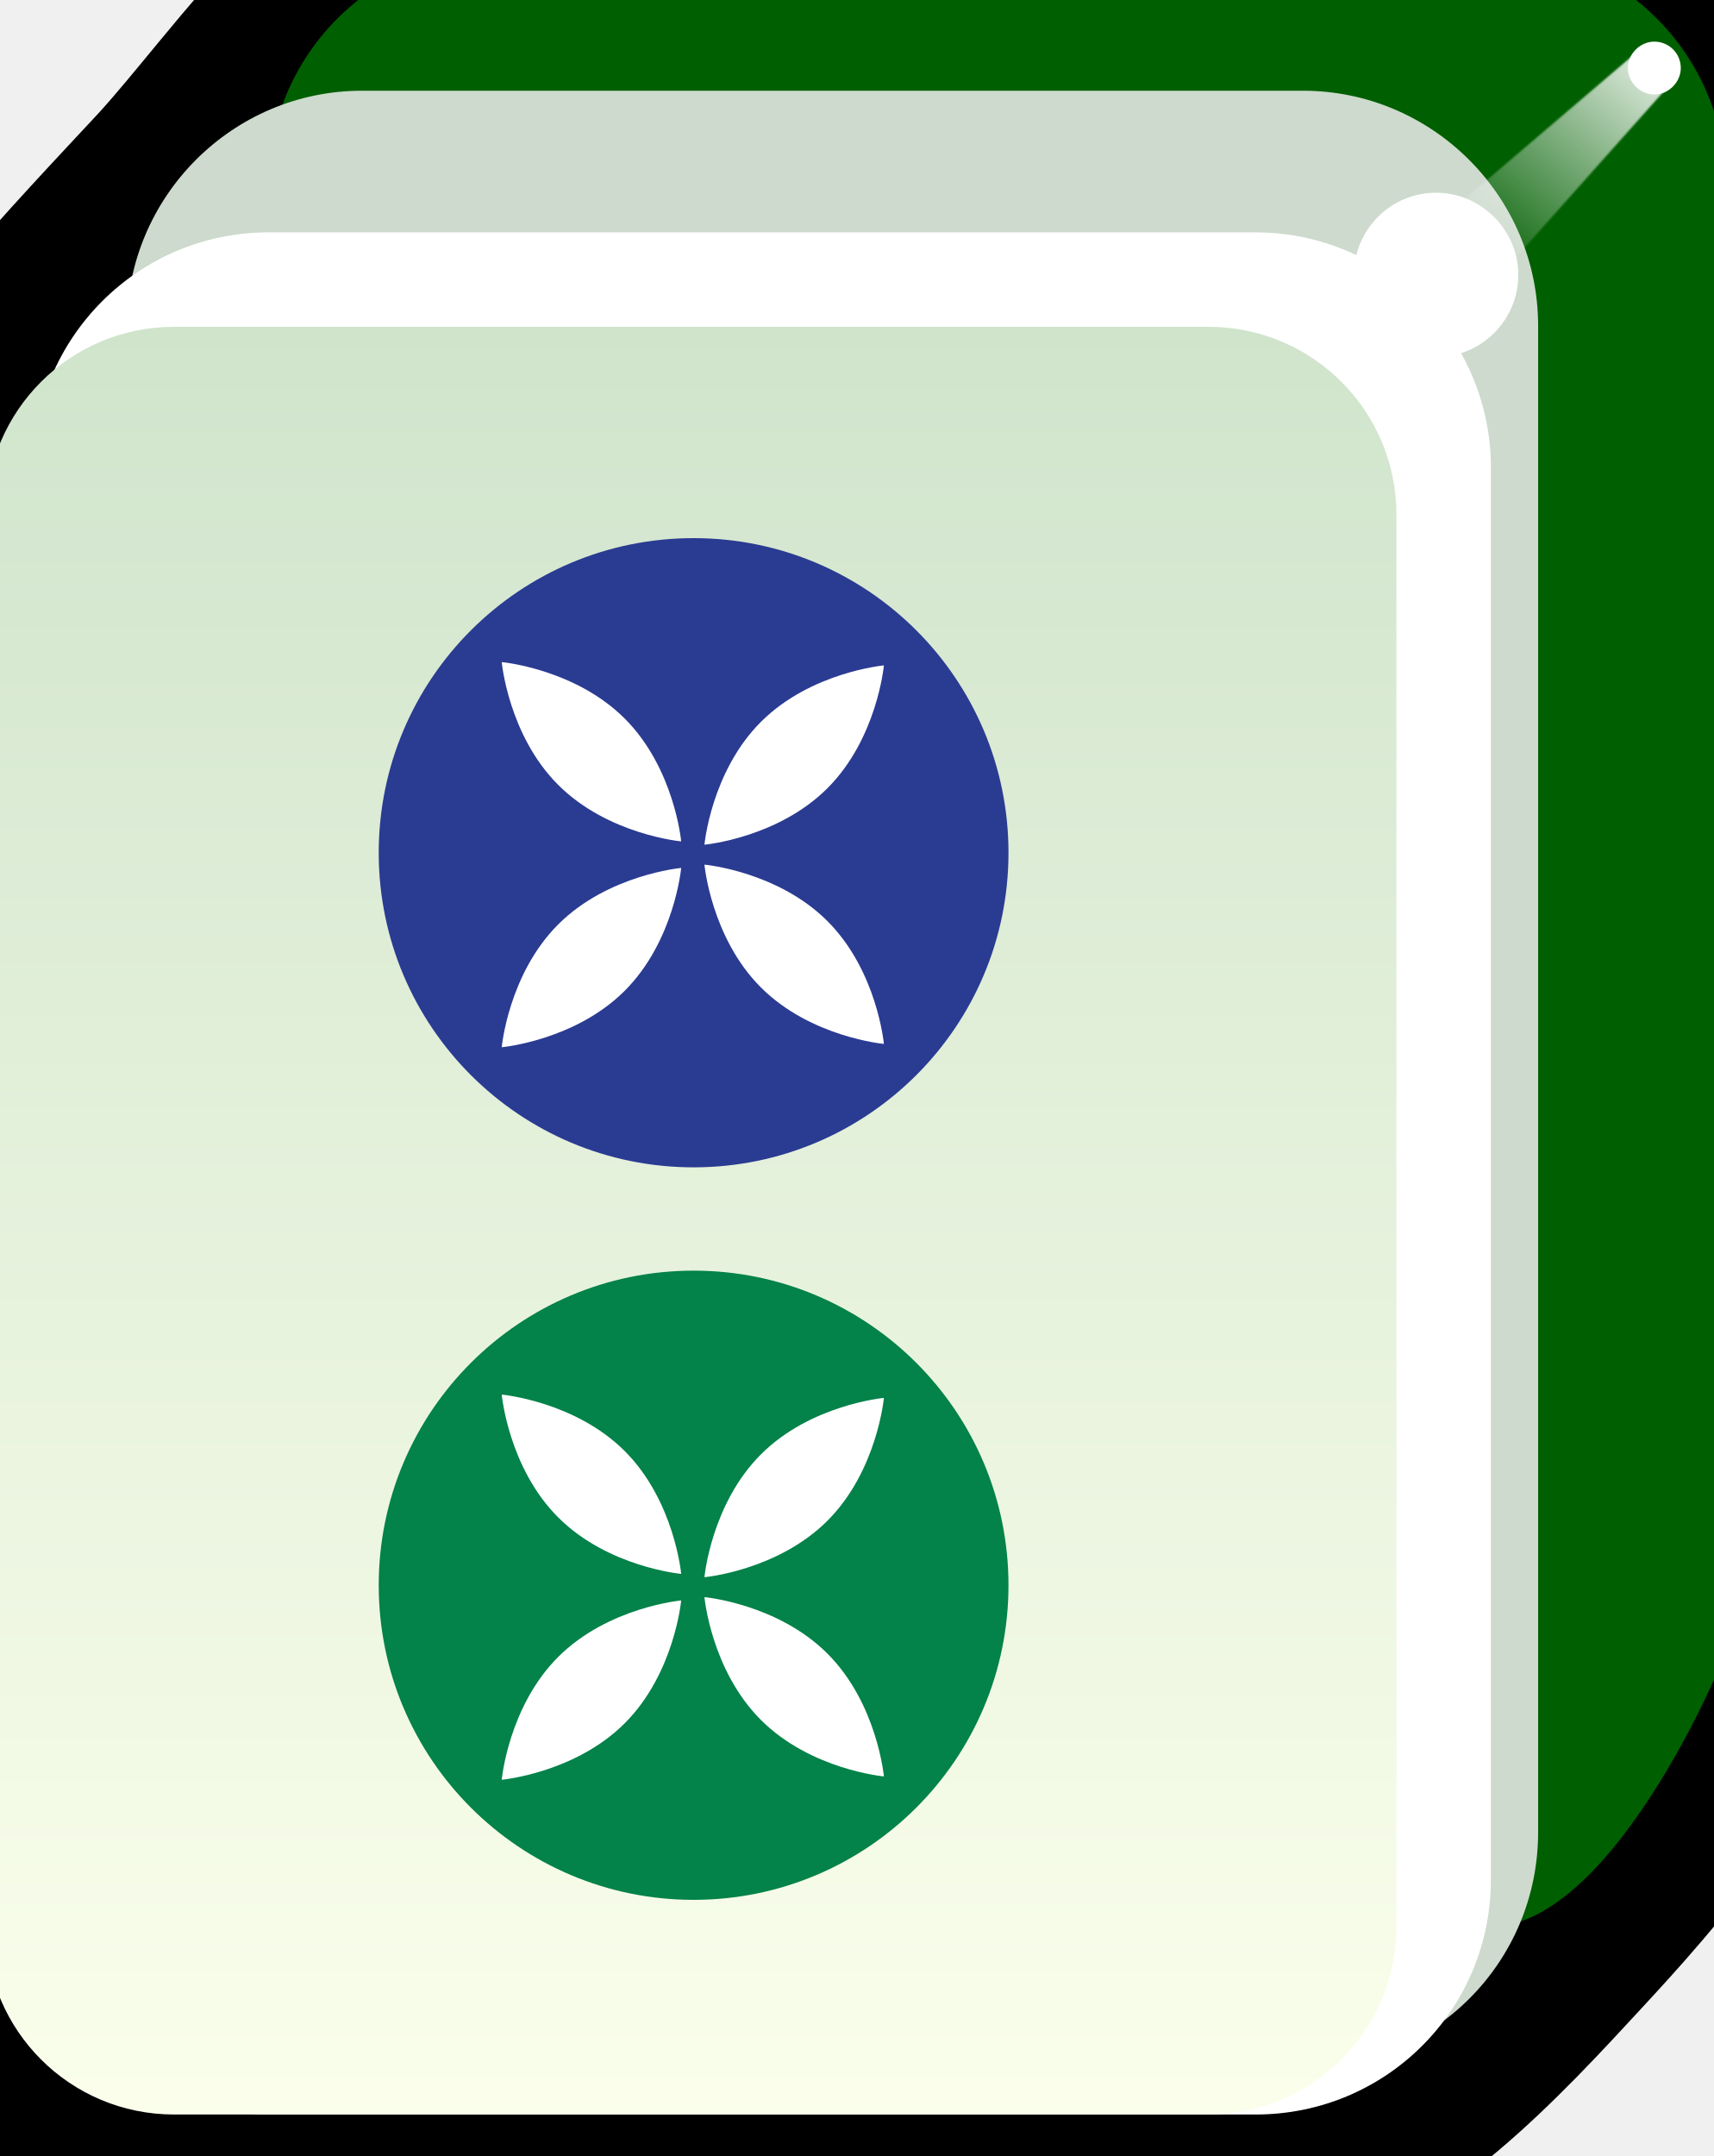
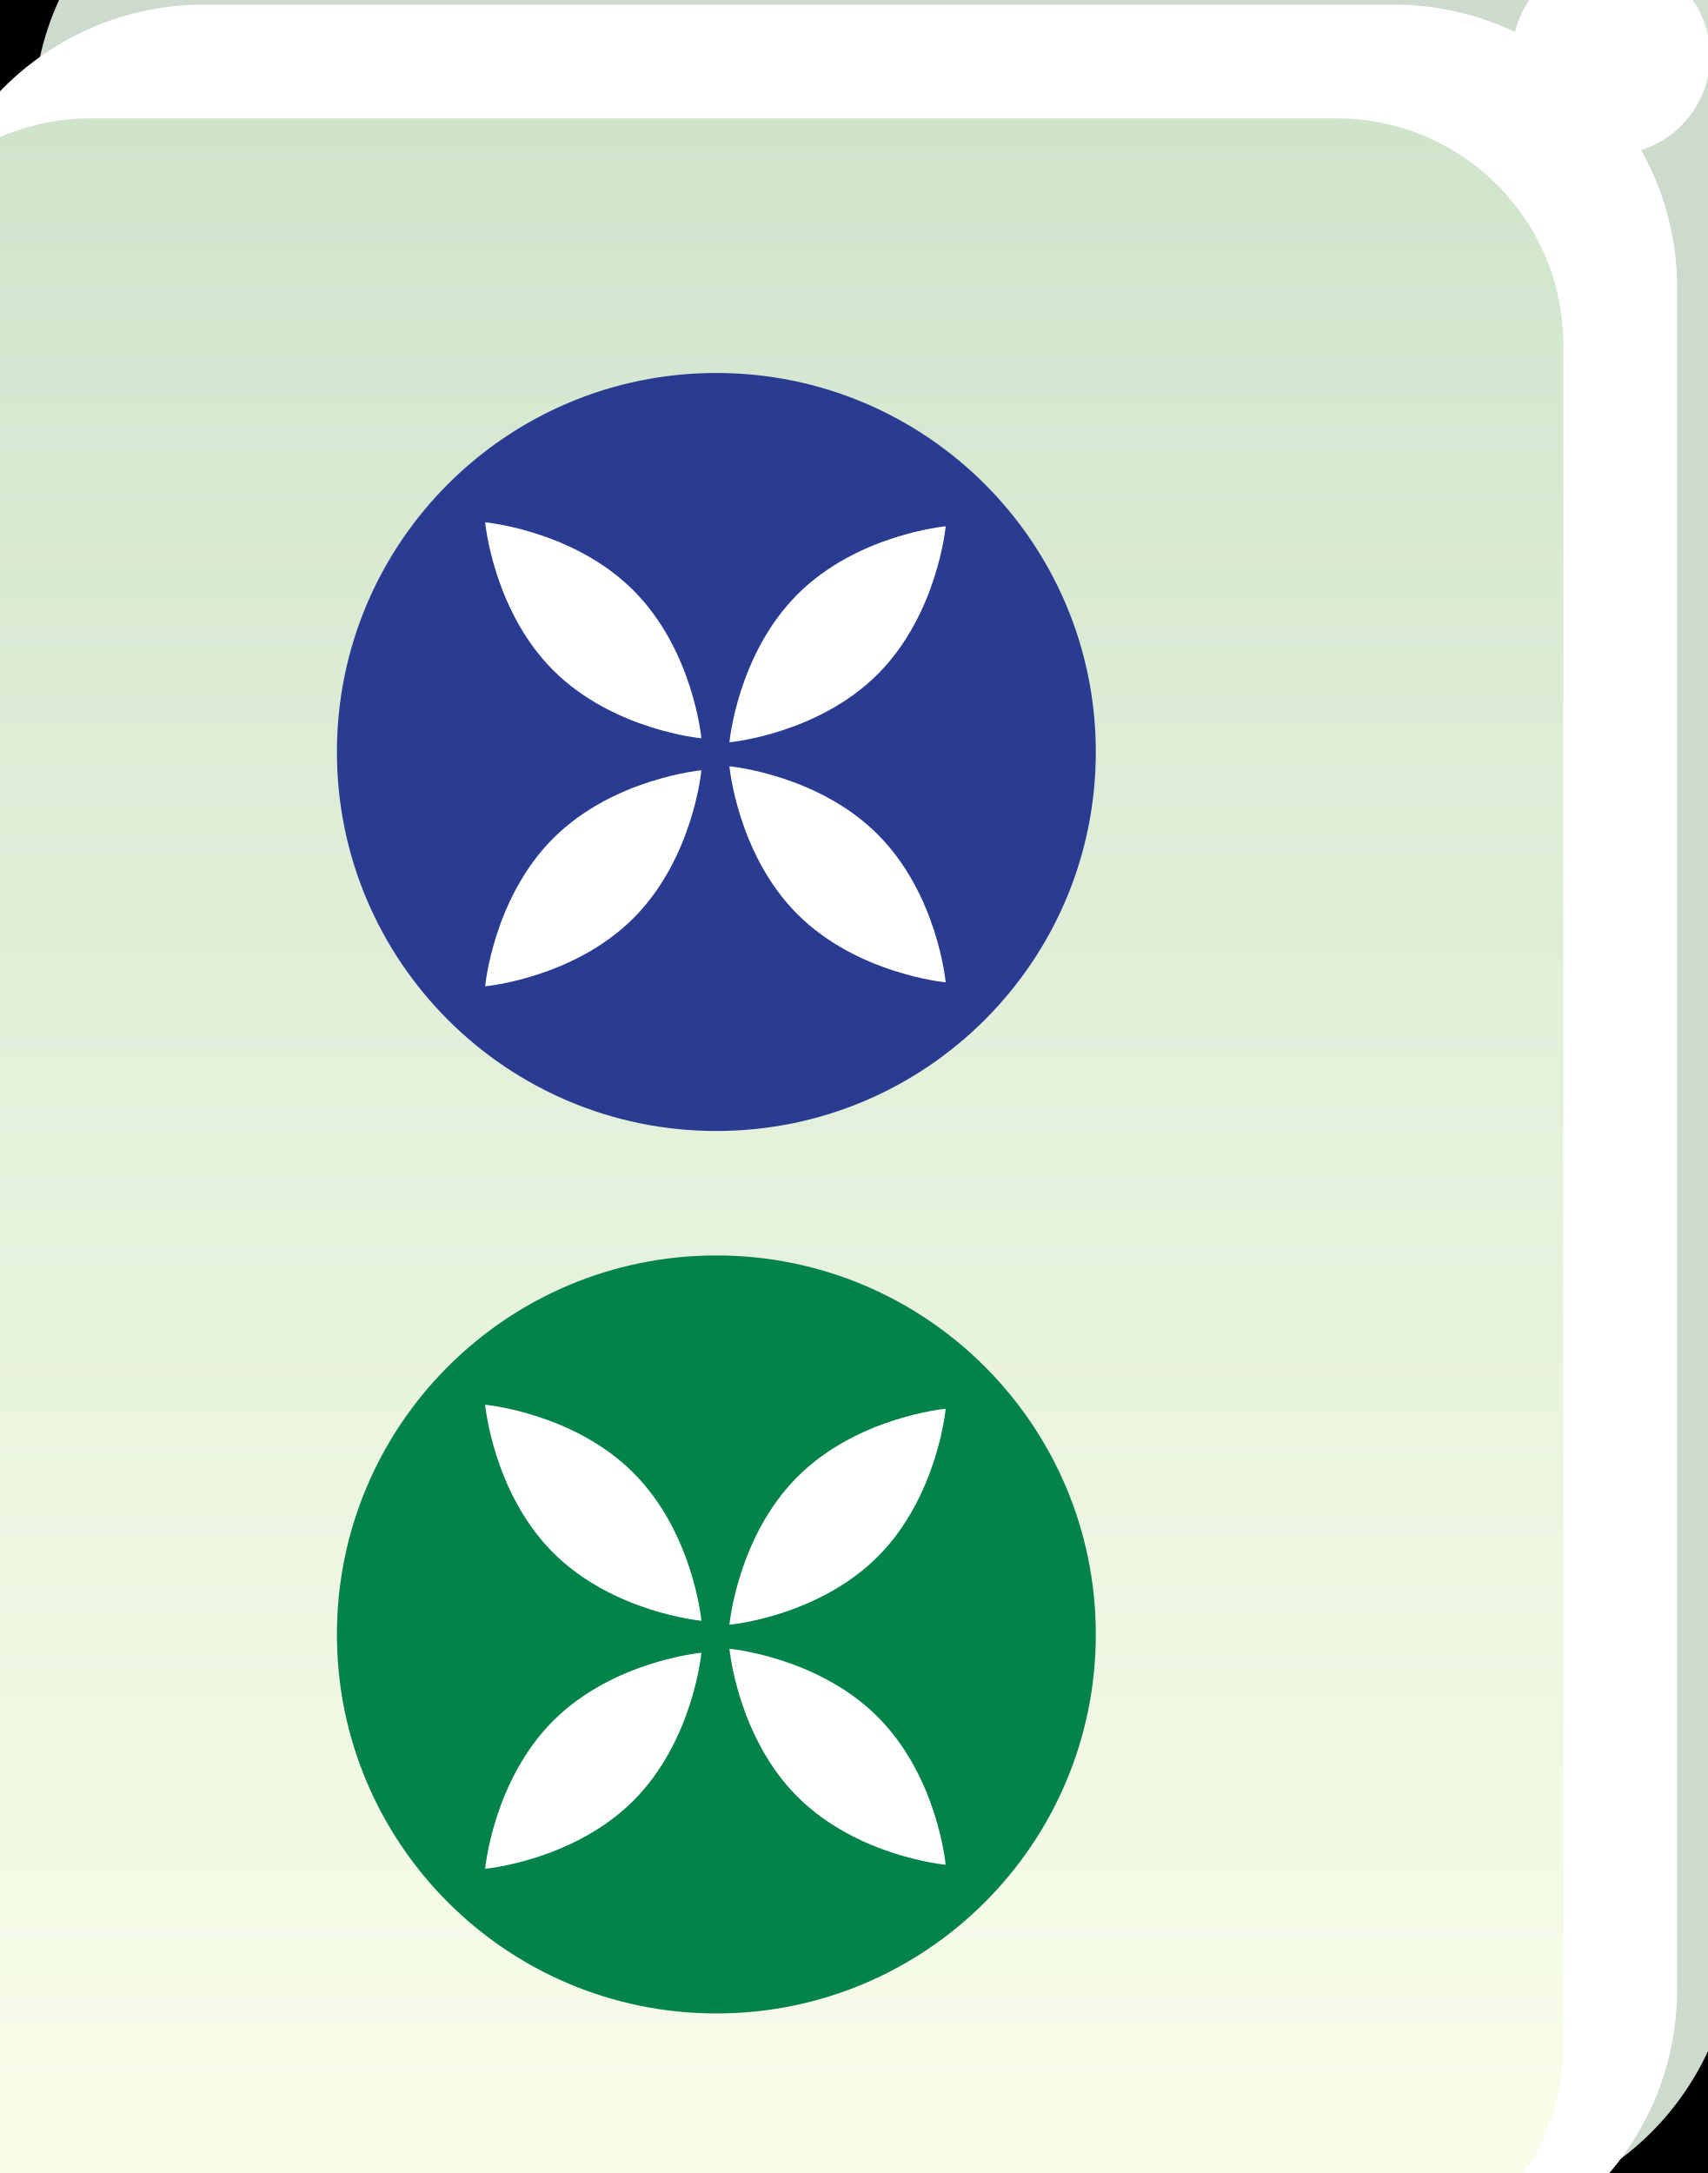
- <svg xmlns="http://www.w3.org/2000/svg" viewBox="-177.2 311.9 181.5 228.3">
+ <svg xmlns="http://www.w3.org/2000/svg" viewBox="-166.7 336.1 150.1 191.0">
  <style type="text/css">
	.st0{enable-background:new    ;}
	.st1{fill:#005F00;}
	.st2{fill:#CDDACD;}
	.st3{fill:#FFFFFF;}
	.st4{fill:url(#rect3008_1_);}
	.st5{filter:url(#filter3970-5);}
	.st6{fill:url(#SVGID_1_);}
	.st7{fill:#2A3B92;}
	.st8{fill:#038249;}
</style>
  <switch>
    <g>
      <filter width="1.217" height="1.215" y="-0.108" x="-0.109" id="filter3970-5" color-interpolation-filters="sRGB">
        <feGaussianBlur stdDeviation="0.128" id="feGaussianBlur3972-8" />
      </filter>
      <g id="g4146" transform="translate(39.76832,209.7179)">
		</g>
      <g id="g4630" transform="matrix(1.000594,0,0,1,-1.375807,203.4062)" class="st0">
        <g id="g3062">
          <path id="rect4031" d="M-131.2,90.5l46.1,0.2l68.4-0.2c22.9-0.1,36.1,15.9,36.1,40.4v154.6c0,12.3-14,27.7-21.4,35.7      s-22.1,24.3-33.6,24.3h-113c-22.9,0-41.3-5.6-41.3-30.2l-0.3-162.3c0-6.4,17.3-24.3,24.8-32.4C-158,112.6-142.7,90.4-131.2,90.5      L-131.2,90.5z" />
          <path id="rect3767" class="st1" d="M-122.4,103.2h104.5c13.8,0,24.8,11.1,24.9,24.9l0.9,152.4c0,2-12.6,32-25.8,32h-104.5      c-13.8,0-24.9-11.1-24.9-24.9V128.1C-147.3,114.3-136.2,103.2-122.4,103.2L-122.4,103.2z" />
          <path id="rect3861" class="st2" d="M-137.4,118.1h99.6c13.7,0,24.9,11.2,24.9,24.9v159.5c0,13.8-11.1,24.9-24.9,24.9h-99.6      c-13.7,0-24.9-11.2-24.9-24.9V143.1C-162.3,129.3-151.1,118.1-137.4,118.1z" />
          <path id="rect3765" class="st3" d="M-147.3,133.1h104.5c13.7,0,24.9,11.2,24.9,24.9v149.5c0,13.8-11.1,24.9-24.9,24.9h-104.5      c-13.7,0-24.9-11.2-24.9-24.9V158C-172.2,144.3-161.1,133.1-147.3,133.1z" />
          <linearGradient id="rect3008_1_" gradientUnits="userSpaceOnUse" x1="-324.883" y1="569.587" x2="-324.883" y2="531.068" gradientTransform="matrix(4.9807 0 0 -4.9841 1515.62 2981.961)">
            <stop offset="0" style="stop-color:#D0E4CC" />
            <stop offset="1" style="stop-color:#FBFFEC" />
          </linearGradient>
          <path id="rect3008" class="st4" d="M-157.3,143.1h109.5c11,0,19.9,8.9,19.9,19.9v149.5c0,11-8.9,19.9-19.9,19.9h-109.5      c-11,0-19.9-8.9-19.9-19.9V163C-177.2,152-168.3,143.1-157.3,143.1z" />
          <path id="path3932" class="st3" d="M2.2,115.7c0,1.5-1.3,2.8-2.8,2.8s-2.8-1.3-2.8-2.8s1.3-2.8,2.8-2.8S2.2,114.1,2.2,115.7z" />
          <g id="path3936" class="st5">
            <linearGradient id="SVGID_1_" gradientUnits="userSpaceOnUse" x1="-315.771" y1="590.47" x2="-318.887" y2="587.001" gradientTransform="matrix(7.1013 0 0 -6.6887 2243.616 4061.265)">
              <stop offset="0" style="stop-color:#FFFFFF" />
              <stop offset="1" style="stop-color:#FFFFFF;stop-opacity:0" />
            </linearGradient>
            <polygon class="st6" points="-2.8,114.3 -31.6,138.9 -23.4,144.9 1.8,116.6      " />
          </g>
          <path id="path3882" class="st3" d="M-15,137.6c0,4.8-3.9,8.7-8.7,8.7c-4.8,0-8.7-3.9-8.7-8.7c0,0,0,0,0,0c0-4.8,3.9-8.7,8.7-8.7      C-19,128.9-15,132.8-15,137.6C-15,137.6-15,137.6-15,137.6z" />
          <g id="g3044" transform="matrix(0.9994066,0,0,1,1.364773,-203.4074)" class="st0">
            <g id="g3889" transform="matrix(4.977777,0,0,4.972155,0.3111176,-38.33496)">
              <path id="path4301" class="st7" d="M-14.2,88.6c0,3.7-3,6.7-6.7,6.7s-6.7-3-6.7-6.7s3-6.7,6.7-6.7S-14.2,84.9-14.2,88.6z" />
              <g id="g3847" transform="matrix(0.7071068,-0.7071068,0.7071068,0.7071068,-15.7195,21.11227)">
                <path id="path3849" class="st3" d="M-51.8,44.1c0,0-1.2,1-2.7,1s-2.7-1-2.7-1s1.2-1,2.7-1S-51.8,44.1-51.8,44.1z" />
                <path id="path3851" class="st3" d="M-51.1,44.1c0,0,1.2-1,2.7-1c1.5,0,2.7,1,2.7,1s-1.2,1-2.7,1         C-49.9,45.1-51.1,44.1-51.1,44.1z" />
                <path id="path3853" class="st3" d="M-51.4,44.4c0,0,1,1.2,1,2.7s-1,2.7-1,2.7s-1-1.2-1-2.7S-51.4,44.4-51.4,44.4z" />
                <path id="path3855" class="st3" d="M-51.4,43.7c0,0-1-1.2-1-2.7s1-2.7,1-2.7s1,1.2,1,2.7S-51.4,43.7-51.4,43.7z" />
              </g>
            </g>
            <g id="g3897" transform="matrix(4.977777,0,0,4.972155,0.3111176,19.34203)">
              <g id="g3911" transform="translate(0,4)">
                <path id="path3899" class="st8" d="M-14.2,88.6c0,3.7-3,6.7-6.7,6.7s-6.7-3-6.7-6.7s3-6.7,6.7-6.7S-14.2,84.9-14.2,88.6z" />
                <g id="g3901" transform="matrix(0.7071068,-0.7071068,0.7071068,0.7071068,-15.7195,21.11227)">
                  <path id="path3903" class="st3" d="M-51.8,44.1c0,0-1.2,1-2.7,1s-2.7-1-2.7-1s1.2-1,2.7-1S-51.8,44.1-51.8,44.1z" />
                  <path id="path3905" class="st3" d="M-51.1,44.1c0,0,1.2-1,2.7-1c1.5,0,2.7,1,2.7,1s-1.2,1-2.7,1          C-49.9,45.1-51.1,44.1-51.1,44.1z" />
                  <path id="path3907" class="st3" d="M-51.4,44.4c0,0,1,1.2,1,2.7s-1,2.7-1,2.7s-1-1.2-1-2.7S-51.4,44.4-51.4,44.4z" />
                  <path id="path3909" class="st3" d="M-51.4,43.7c0,0-1-1.2-1-2.7s1-2.7,1-2.7s1,1.2,1,2.7S-51.4,43.7-51.4,43.7z" />
                </g>
              </g>
            </g>
          </g>
        </g>
      </g>
    </g>
  </switch>
</svg>
